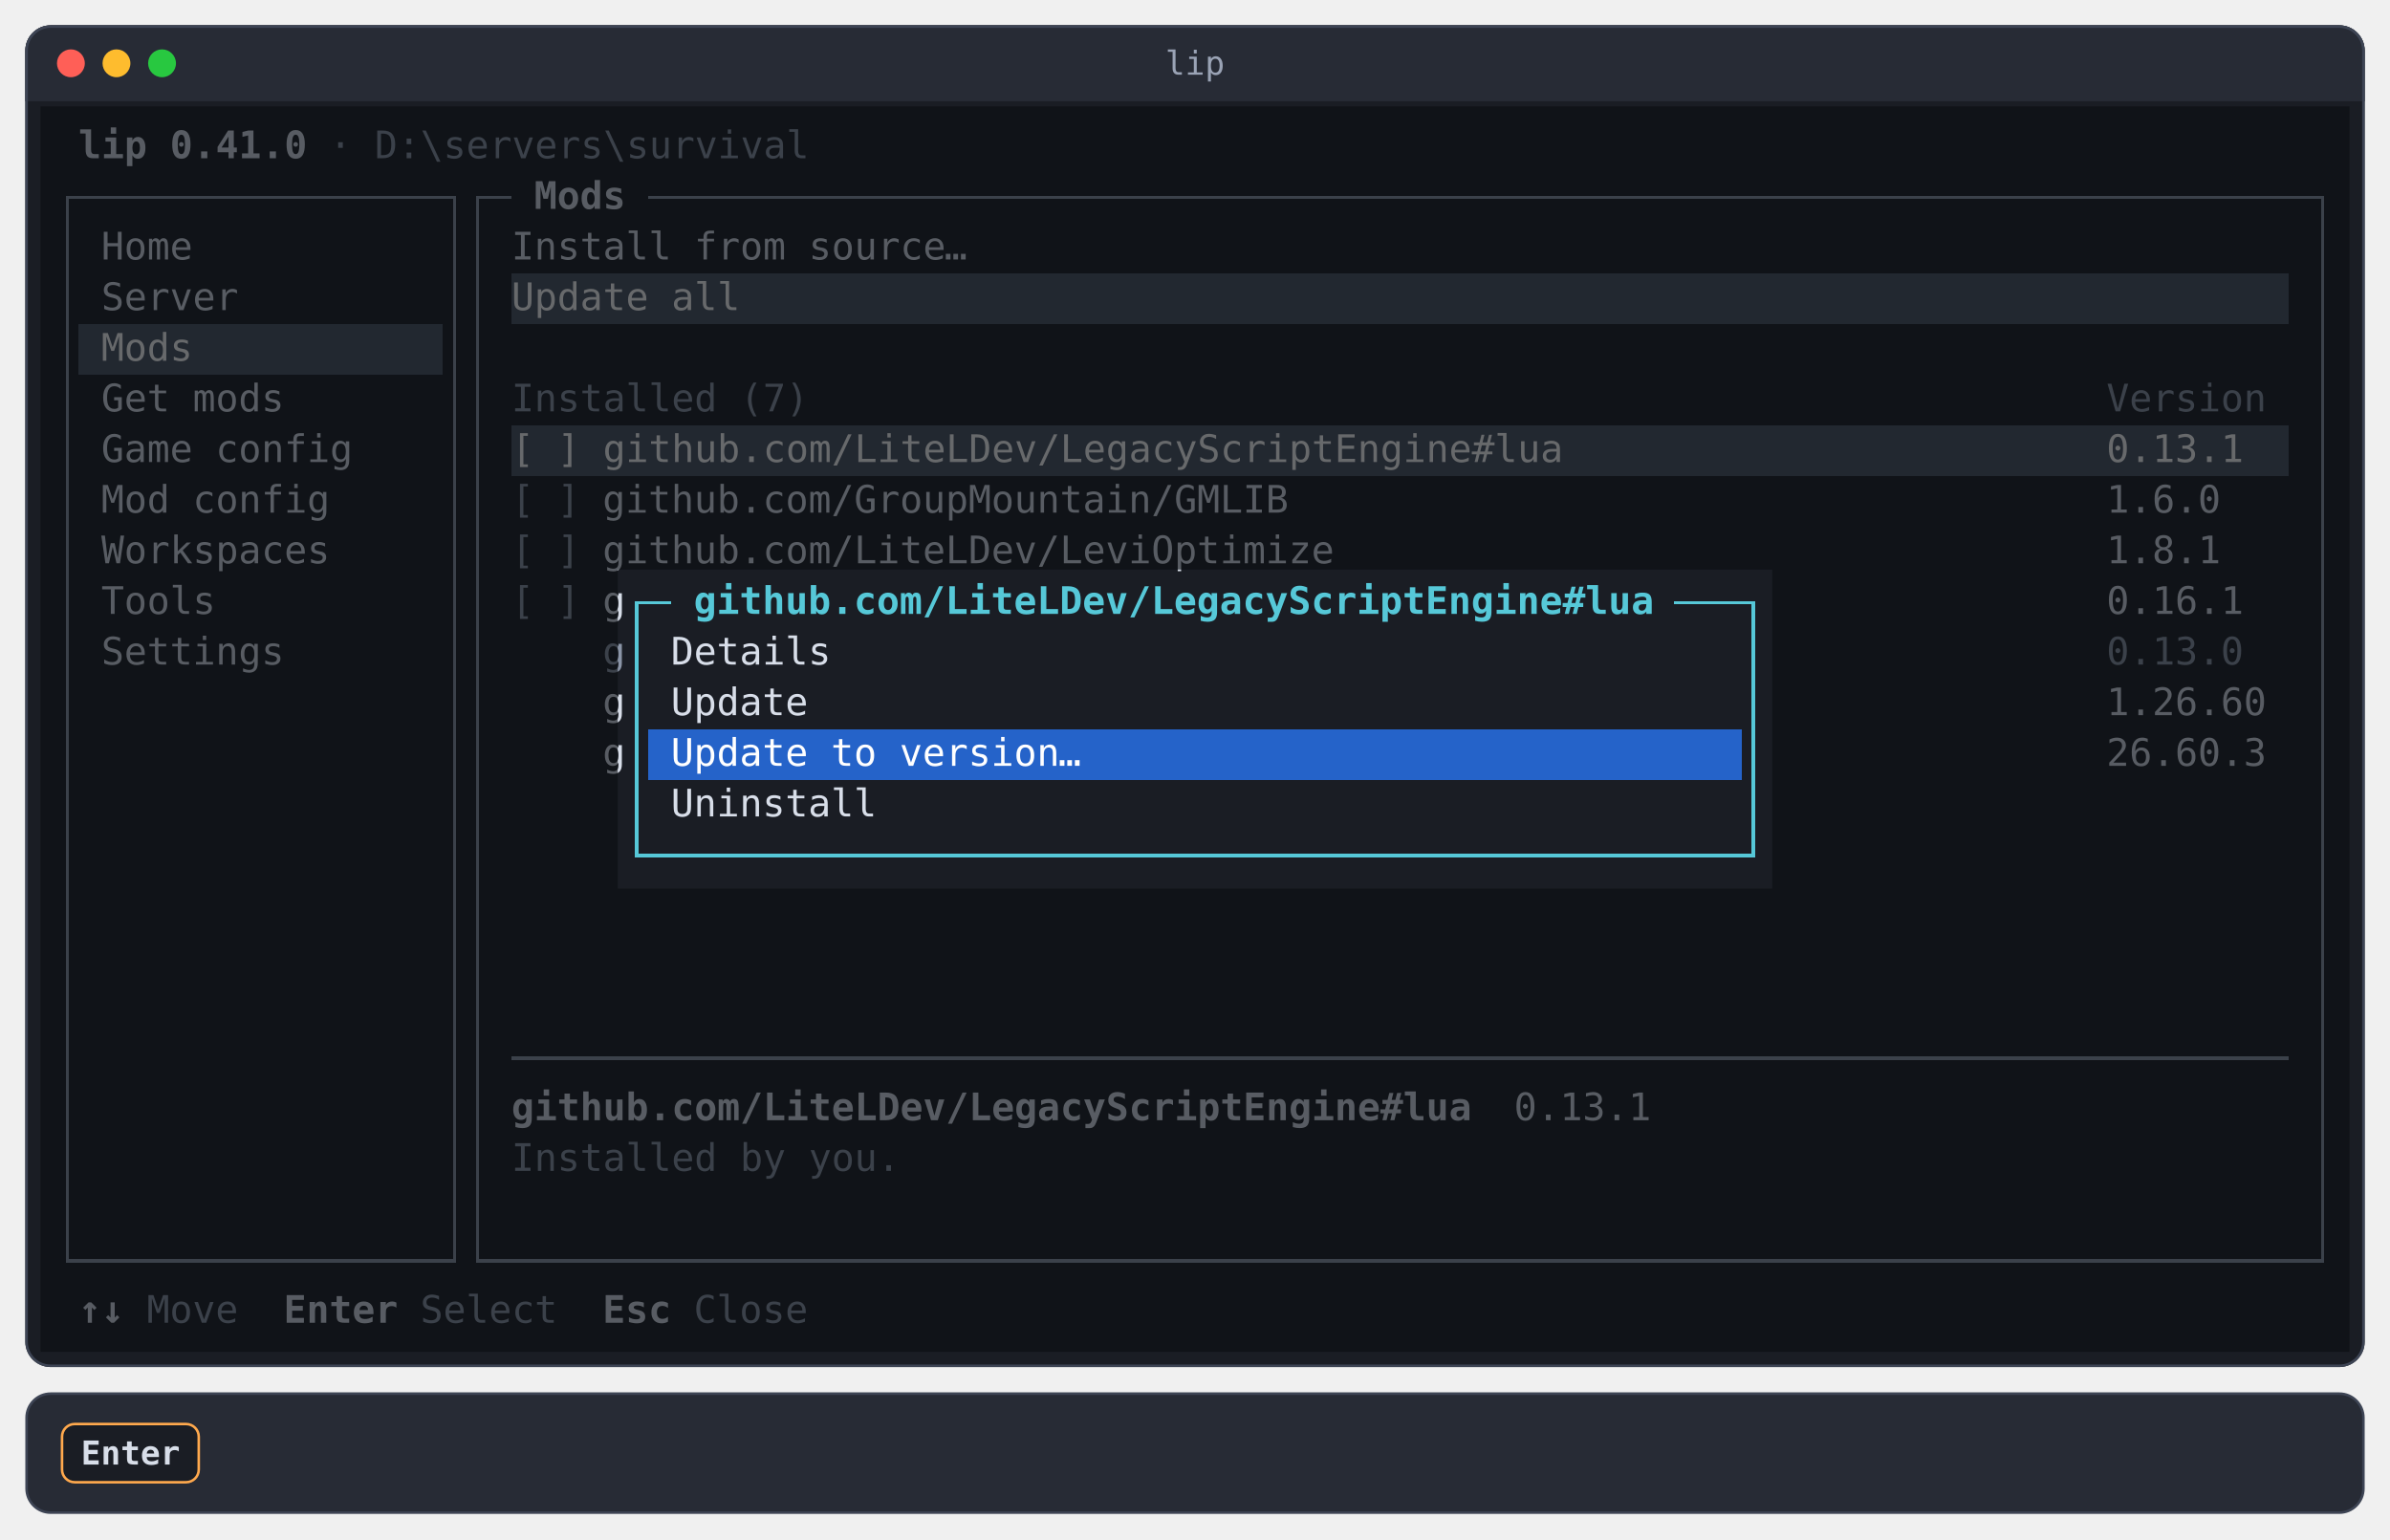
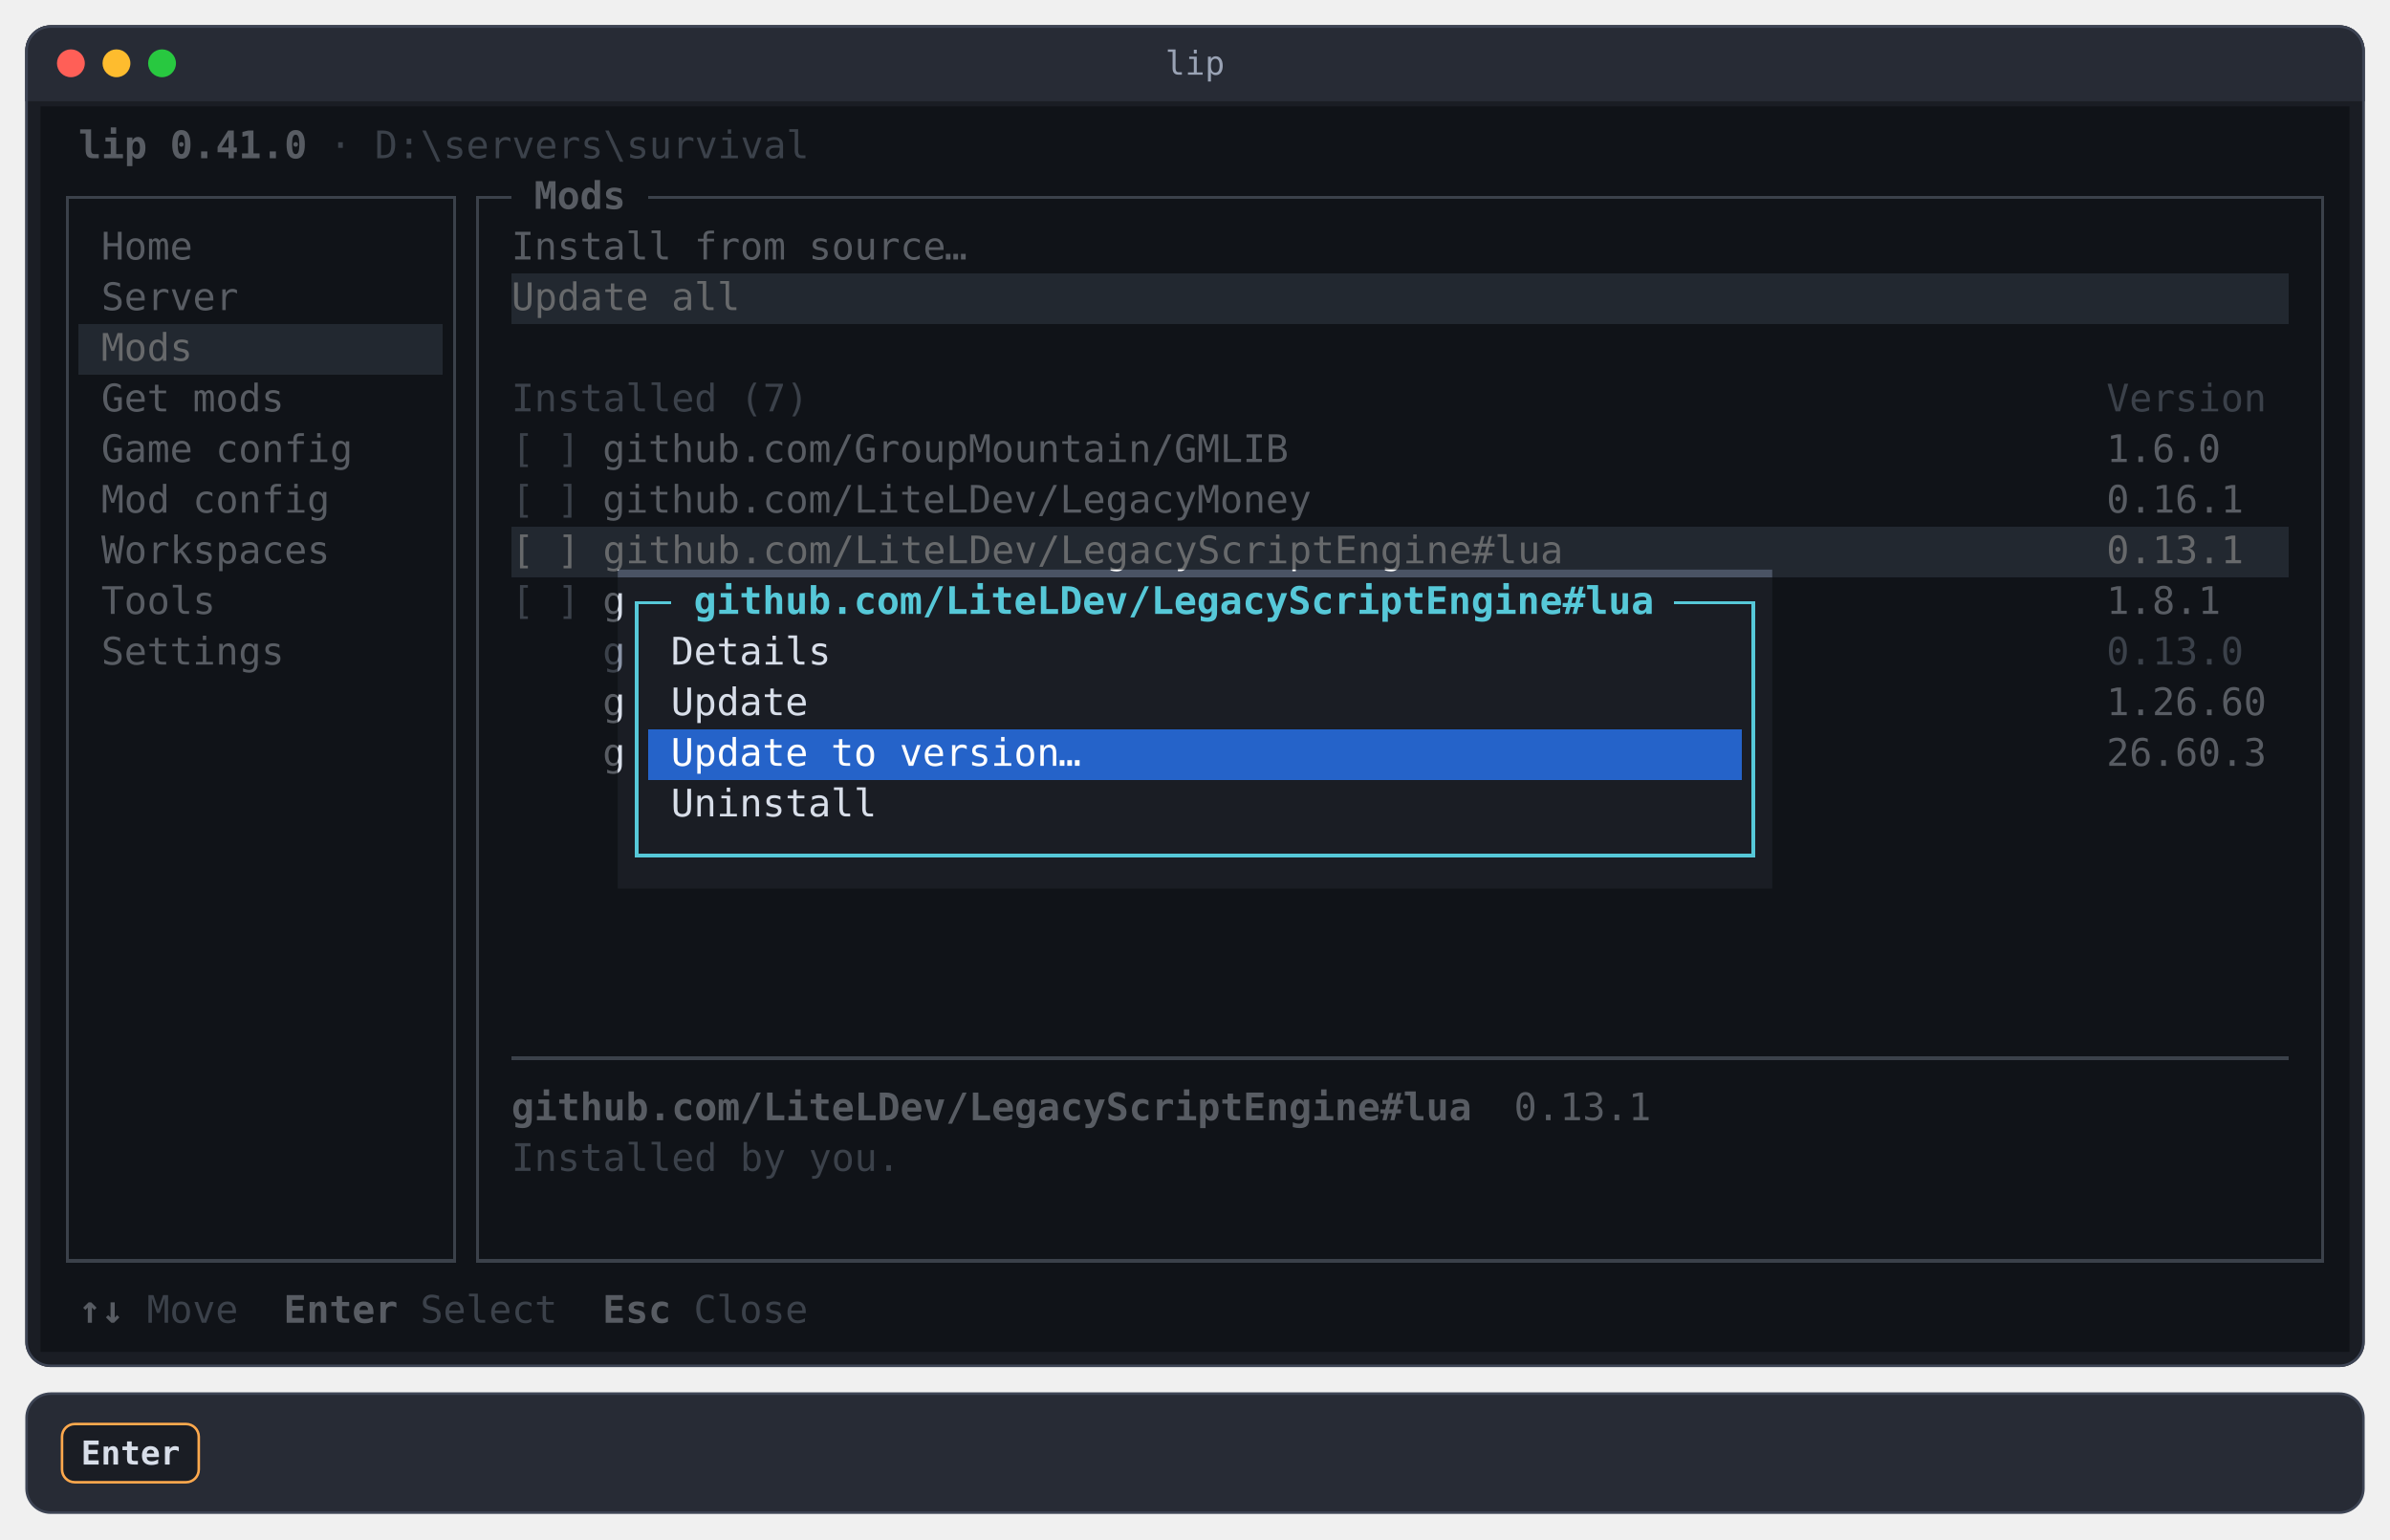
<svg xmlns="http://www.w3.org/2000/svg" width="944" height="608" viewBox="0 0 944 608" role="img" font-family="ui-monospace,'Cascadia Mono','Cascadia Code',Consolas,'SF Mono',Menlo,'DejaVu Sans Mono','Liberation Mono','Noto Sans Mono CJK SC','Sarasa Mono SC','Microsoft YaHei UI','PingFang SC','Noto Sans CJK SC',monospace" font-size="15">
  <rect x="10" y="10" width="924" height="530" rx="10" fill="#1a1d24" />
  <path d="M10 40V20a10 10 0 0 1 10 -10H924a10 10 0 0 1 10 10V40z" fill="#272b35" />
  <circle cx="28" cy="25" r="5.5" fill="#ff5f57" />
  <circle cx="46" cy="25" r="5.5" fill="#febc2e" />
  <circle cx="64" cy="25" r="5.5" fill="#28c840" />
  <text x="472" y="29.5" text-anchor="middle" font-size="13" fill="#9aa3b5">lip</text>
  <rect x="10.5" y="10.5" width="923" height="529" rx="9.5" fill="none" stroke="#3d4454" />
  <g shape-rendering="crispEdges">
    <rect x="202" y="108" width="702" height="20" fill="#4a5364" />
    <rect x="31" y="128" width="144" height="20" fill="#4a5364" />
-     <rect x="202" y="168" width="702" height="20" fill="#4a5364" />
+     <rect x="202" y="208" width="702" height="20" fill="#4a5364" />
    <rect x="256" y="288" width="432" height="20" fill="#2563c9" />
  </g>
  <g fill="none" stroke-width="1.25" shape-rendering="crispEdges">
    <path stroke="#8b95a7" d="M25.88 78H180.13M187.88 78H202M256 78H918.13M202 418H904M25.88 498H180.13M187.88 498H918.13M26.5 77.38V498.63M179.5 77.38V498.63M188.5 77.38V498.63M917.5 77.38V498.63" />
    <path stroke="#56c8d8" d="M250.88 238H265M661 238H693.13M250.88 338H693.13M251.5 237.38V338.63M692.5 237.38V338.63" />
  </g>
  <g fill="#d8dee9">
    <text x="31" y="62.5" textLength="90" lengthAdjust="spacingAndGlyphs" font-weight="700">lip 0.41.0</text>
    <text x="134.5" y="62.5" text-anchor="middle" fill="#8b95a7">·</text>
    <text x="148" y="62.5" textLength="171" lengthAdjust="spacingAndGlyphs" fill="#8b95a7">D:\servers\survival</text>
    <text x="211" y="82.5" textLength="36" lengthAdjust="spacingAndGlyphs" font-weight="700">Mods</text>
    <text x="40" y="102.5" textLength="36" lengthAdjust="spacingAndGlyphs">Home</text>
    <text x="202" y="102.5" textLength="171" lengthAdjust="spacingAndGlyphs">Install from source</text>
    <text x="377.5" y="102.5" text-anchor="middle">…</text>
    <text x="40" y="122.5" textLength="54" lengthAdjust="spacingAndGlyphs">Server</text>
    <text x="202" y="122.5" textLength="90" lengthAdjust="spacingAndGlyphs" fill="#ffffff">Update all</text>
    <text x="40" y="142.5" textLength="36" lengthAdjust="spacingAndGlyphs" fill="#ffffff">Mods</text>
    <text x="40" y="162.5" textLength="72" lengthAdjust="spacingAndGlyphs">Get mods</text>
    <text x="202" y="162.5" textLength="117" lengthAdjust="spacingAndGlyphs" fill="#8b95a7">Installed (7)</text>
    <text x="832" y="162.5" textLength="63" lengthAdjust="spacingAndGlyphs" fill="#8b95a7">Version</text>
    <text x="40" y="182.5" textLength="99" lengthAdjust="spacingAndGlyphs">Game config</text>
-     <text x="202" y="182.5" textLength="414" lengthAdjust="spacingAndGlyphs" fill="#ffffff">[ ] github.com/LiteLDev/LegacyScriptEngine#lua</text>
-     <text x="832" y="182.5" textLength="54" lengthAdjust="spacingAndGlyphs" fill="#ffffff">0.13.1</text>
+     <text x="202" y="182.5" textLength="27" lengthAdjust="spacingAndGlyphs" fill="#8b95a7">[ ]</text>
+     <text x="238" y="182.5" textLength="270" lengthAdjust="spacingAndGlyphs">github.com/GroupMountain/GMLIB</text>
+     <text x="832" y="182.5" textLength="45" lengthAdjust="spacingAndGlyphs">1.6.0</text>
    <text x="40" y="202.5" textLength="90" lengthAdjust="spacingAndGlyphs">Mod config</text>
    <text x="202" y="202.5" textLength="27" lengthAdjust="spacingAndGlyphs" fill="#8b95a7">[ ]</text>
-     <text x="238" y="202.5" textLength="270" lengthAdjust="spacingAndGlyphs">github.com/GroupMountain/GMLIB</text>
-     <text x="832" y="202.5" textLength="45" lengthAdjust="spacingAndGlyphs">1.6.0</text>
+     <text x="238" y="202.5" textLength="279" lengthAdjust="spacingAndGlyphs">github.com/LiteLDev/LegacyMoney</text>
+     <text x="832" y="202.5" textLength="54" lengthAdjust="spacingAndGlyphs">0.16.1</text>
    <text x="40" y="222.5" textLength="90" lengthAdjust="spacingAndGlyphs">Workspaces</text>
-     <text x="202" y="222.5" textLength="27" lengthAdjust="spacingAndGlyphs" fill="#8b95a7">[ ]</text>
-     <text x="238" y="222.5" textLength="288" lengthAdjust="spacingAndGlyphs">github.com/LiteLDev/LeviOptimize</text>
-     <text x="832" y="222.5" textLength="45" lengthAdjust="spacingAndGlyphs">1.8.1</text>
+     <text x="202" y="222.5" textLength="414" lengthAdjust="spacingAndGlyphs" fill="#ffffff">[ ] github.com/LiteLDev/LegacyScriptEngine#lua</text>
+     <text x="832" y="222.5" textLength="54" lengthAdjust="spacingAndGlyphs" fill="#ffffff">0.13.1</text>
    <text x="40" y="242.5" textLength="45" lengthAdjust="spacingAndGlyphs">Tools</text>
    <text x="202" y="242.5" textLength="27" lengthAdjust="spacingAndGlyphs" fill="#8b95a7">[ ]</text>
    <text x="238" y="242.5" textLength="9" lengthAdjust="spacingAndGlyphs">g</text>
    <text x="274" y="242.5" textLength="378" lengthAdjust="spacingAndGlyphs" fill="#56c8d8" font-weight="700">github.com/LiteLDev/LegacyScriptEngine#lua</text>
-     <text x="832" y="242.5" textLength="54" lengthAdjust="spacingAndGlyphs">0.16.1</text>
+     <text x="832" y="242.5" textLength="45" lengthAdjust="spacingAndGlyphs">1.8.1</text>
    <text x="40" y="262.5" textLength="72" lengthAdjust="spacingAndGlyphs">Settings</text>
    <text x="238" y="262.5" textLength="9" lengthAdjust="spacingAndGlyphs" fill="#8b95a7">g</text>
    <text x="265" y="262.5" textLength="63" lengthAdjust="spacingAndGlyphs">Details</text>
    <text x="832" y="262.5" textLength="54" lengthAdjust="spacingAndGlyphs" fill="#8b95a7">0.13.0</text>
    <text x="238" y="282.5" textLength="9" lengthAdjust="spacingAndGlyphs">g</text>
    <text x="265" y="282.5" textLength="54" lengthAdjust="spacingAndGlyphs">Update</text>
    <text x="832" y="282.5" textLength="63" lengthAdjust="spacingAndGlyphs">1.26.60</text>
    <text x="238" y="302.5" textLength="9" lengthAdjust="spacingAndGlyphs">g</text>
    <text x="265" y="302.5" textLength="153" lengthAdjust="spacingAndGlyphs" fill="#ffffff">Update to version</text>
    <text x="422.5" y="302.5" text-anchor="middle" fill="#ffffff">…</text>
    <text x="832" y="302.5" textLength="63" lengthAdjust="spacingAndGlyphs">26.60.3</text>
    <text x="265" y="322.5" textLength="81" lengthAdjust="spacingAndGlyphs">Uninstall</text>
    <text x="202" y="442.5" textLength="378" lengthAdjust="spacingAndGlyphs" font-weight="700">github.com/LiteLDev/LegacyScriptEngine#lua</text>
    <text x="598" y="442.5" textLength="54" lengthAdjust="spacingAndGlyphs">0.13.1</text>
    <text x="202" y="462.5" textLength="153" lengthAdjust="spacingAndGlyphs" fill="#8b95a7">Installed by you.</text>
    <text x="35.5" y="522.5" text-anchor="middle" font-weight="700">↑</text>
    <text x="44.5" y="522.5" text-anchor="middle" font-weight="700">↓</text>
    <text x="58" y="522.5" textLength="36" lengthAdjust="spacingAndGlyphs" fill="#8b95a7">Move</text>
    <text x="112" y="522.5" textLength="45" lengthAdjust="spacingAndGlyphs" font-weight="700">Enter</text>
    <text x="166" y="522.5" textLength="54" lengthAdjust="spacingAndGlyphs" fill="#8b95a7">Select</text>
    <text x="238" y="522.5" textLength="27" lengthAdjust="spacingAndGlyphs" font-weight="700">Esc</text>
    <text x="274" y="522.5" textLength="45" lengthAdjust="spacingAndGlyphs" fill="#8b95a7">Close</text>
  </g>
  <path fill="#0b0d11" fill-opacity="0.62" fill-rule="evenodd" d="M16 42H928V534H16zM244 225H700V351H244z" />
  <rect x="10.5" y="550.5" width="923" height="47" rx="9.5" fill="#272b35" stroke="#3d4454" />
  <rect x="24.5" y="562.5" width="54" height="23" rx="5" fill="#1a1d24" stroke="#ffa94d" />
  <text x="32" y="578.5" textLength="39" lengthAdjust="spacingAndGlyphs" font-size="13" font-weight="700" fill="#d8dee9">Enter</text>
</svg>
